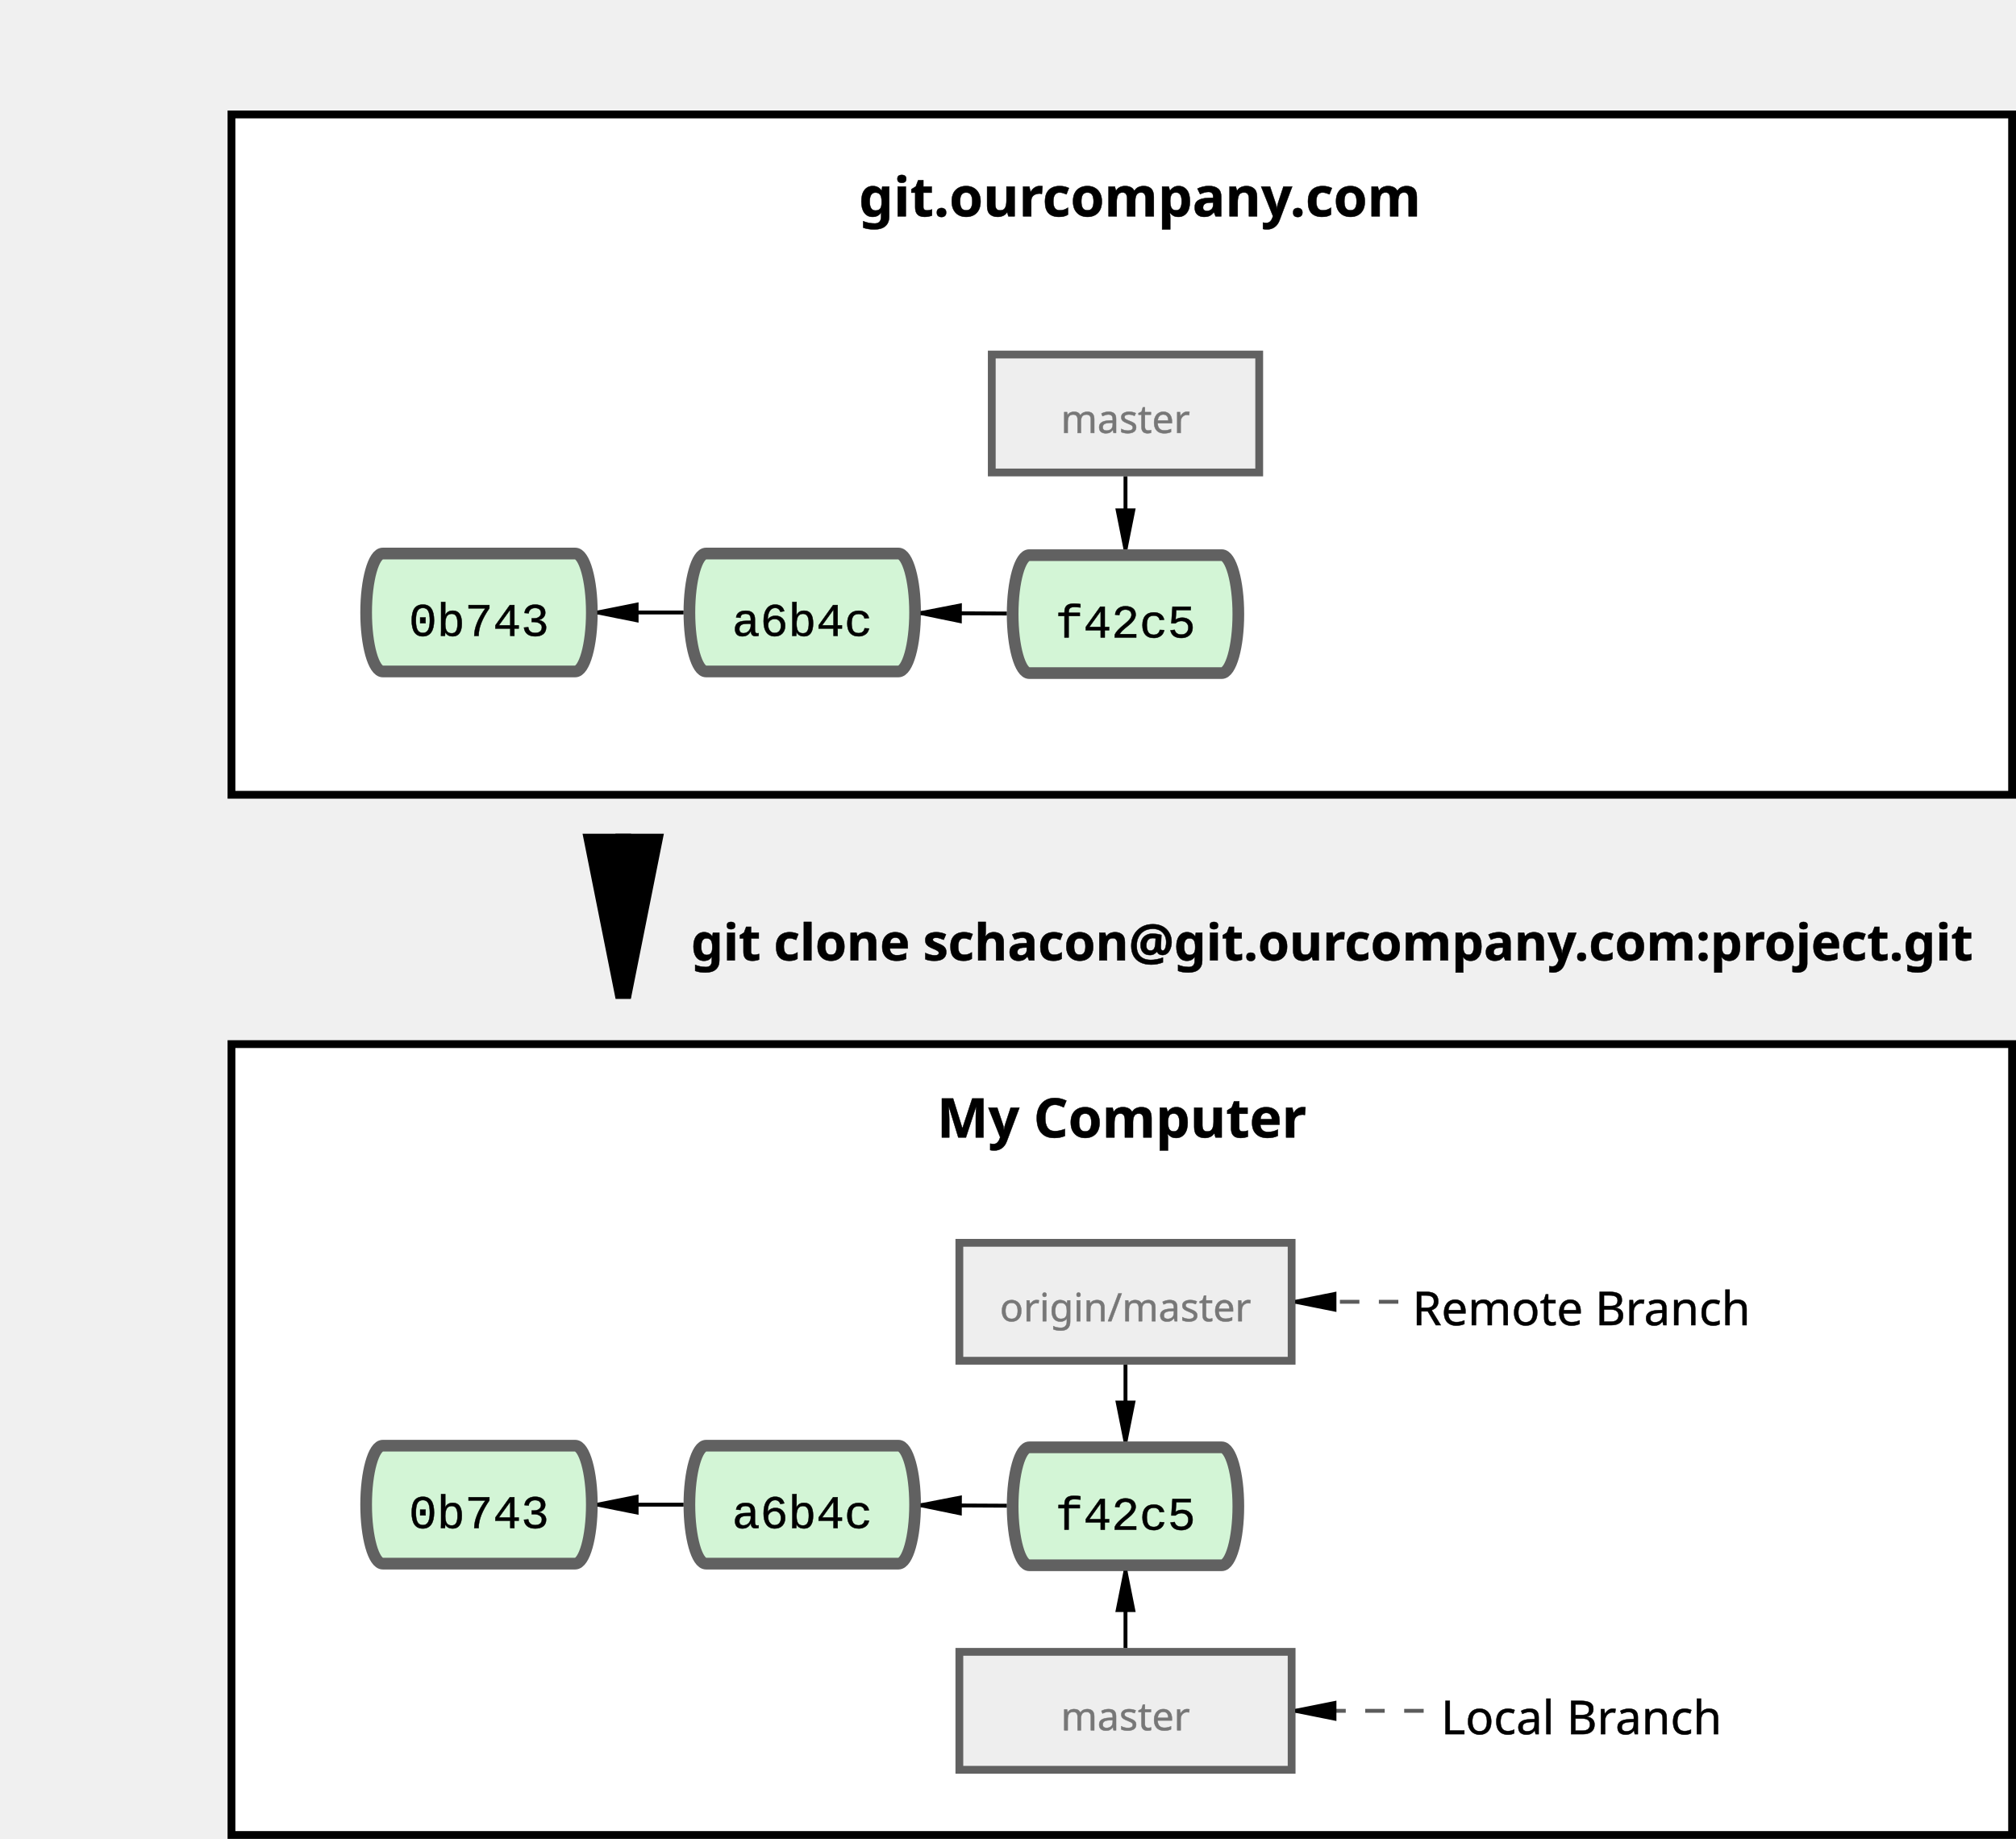
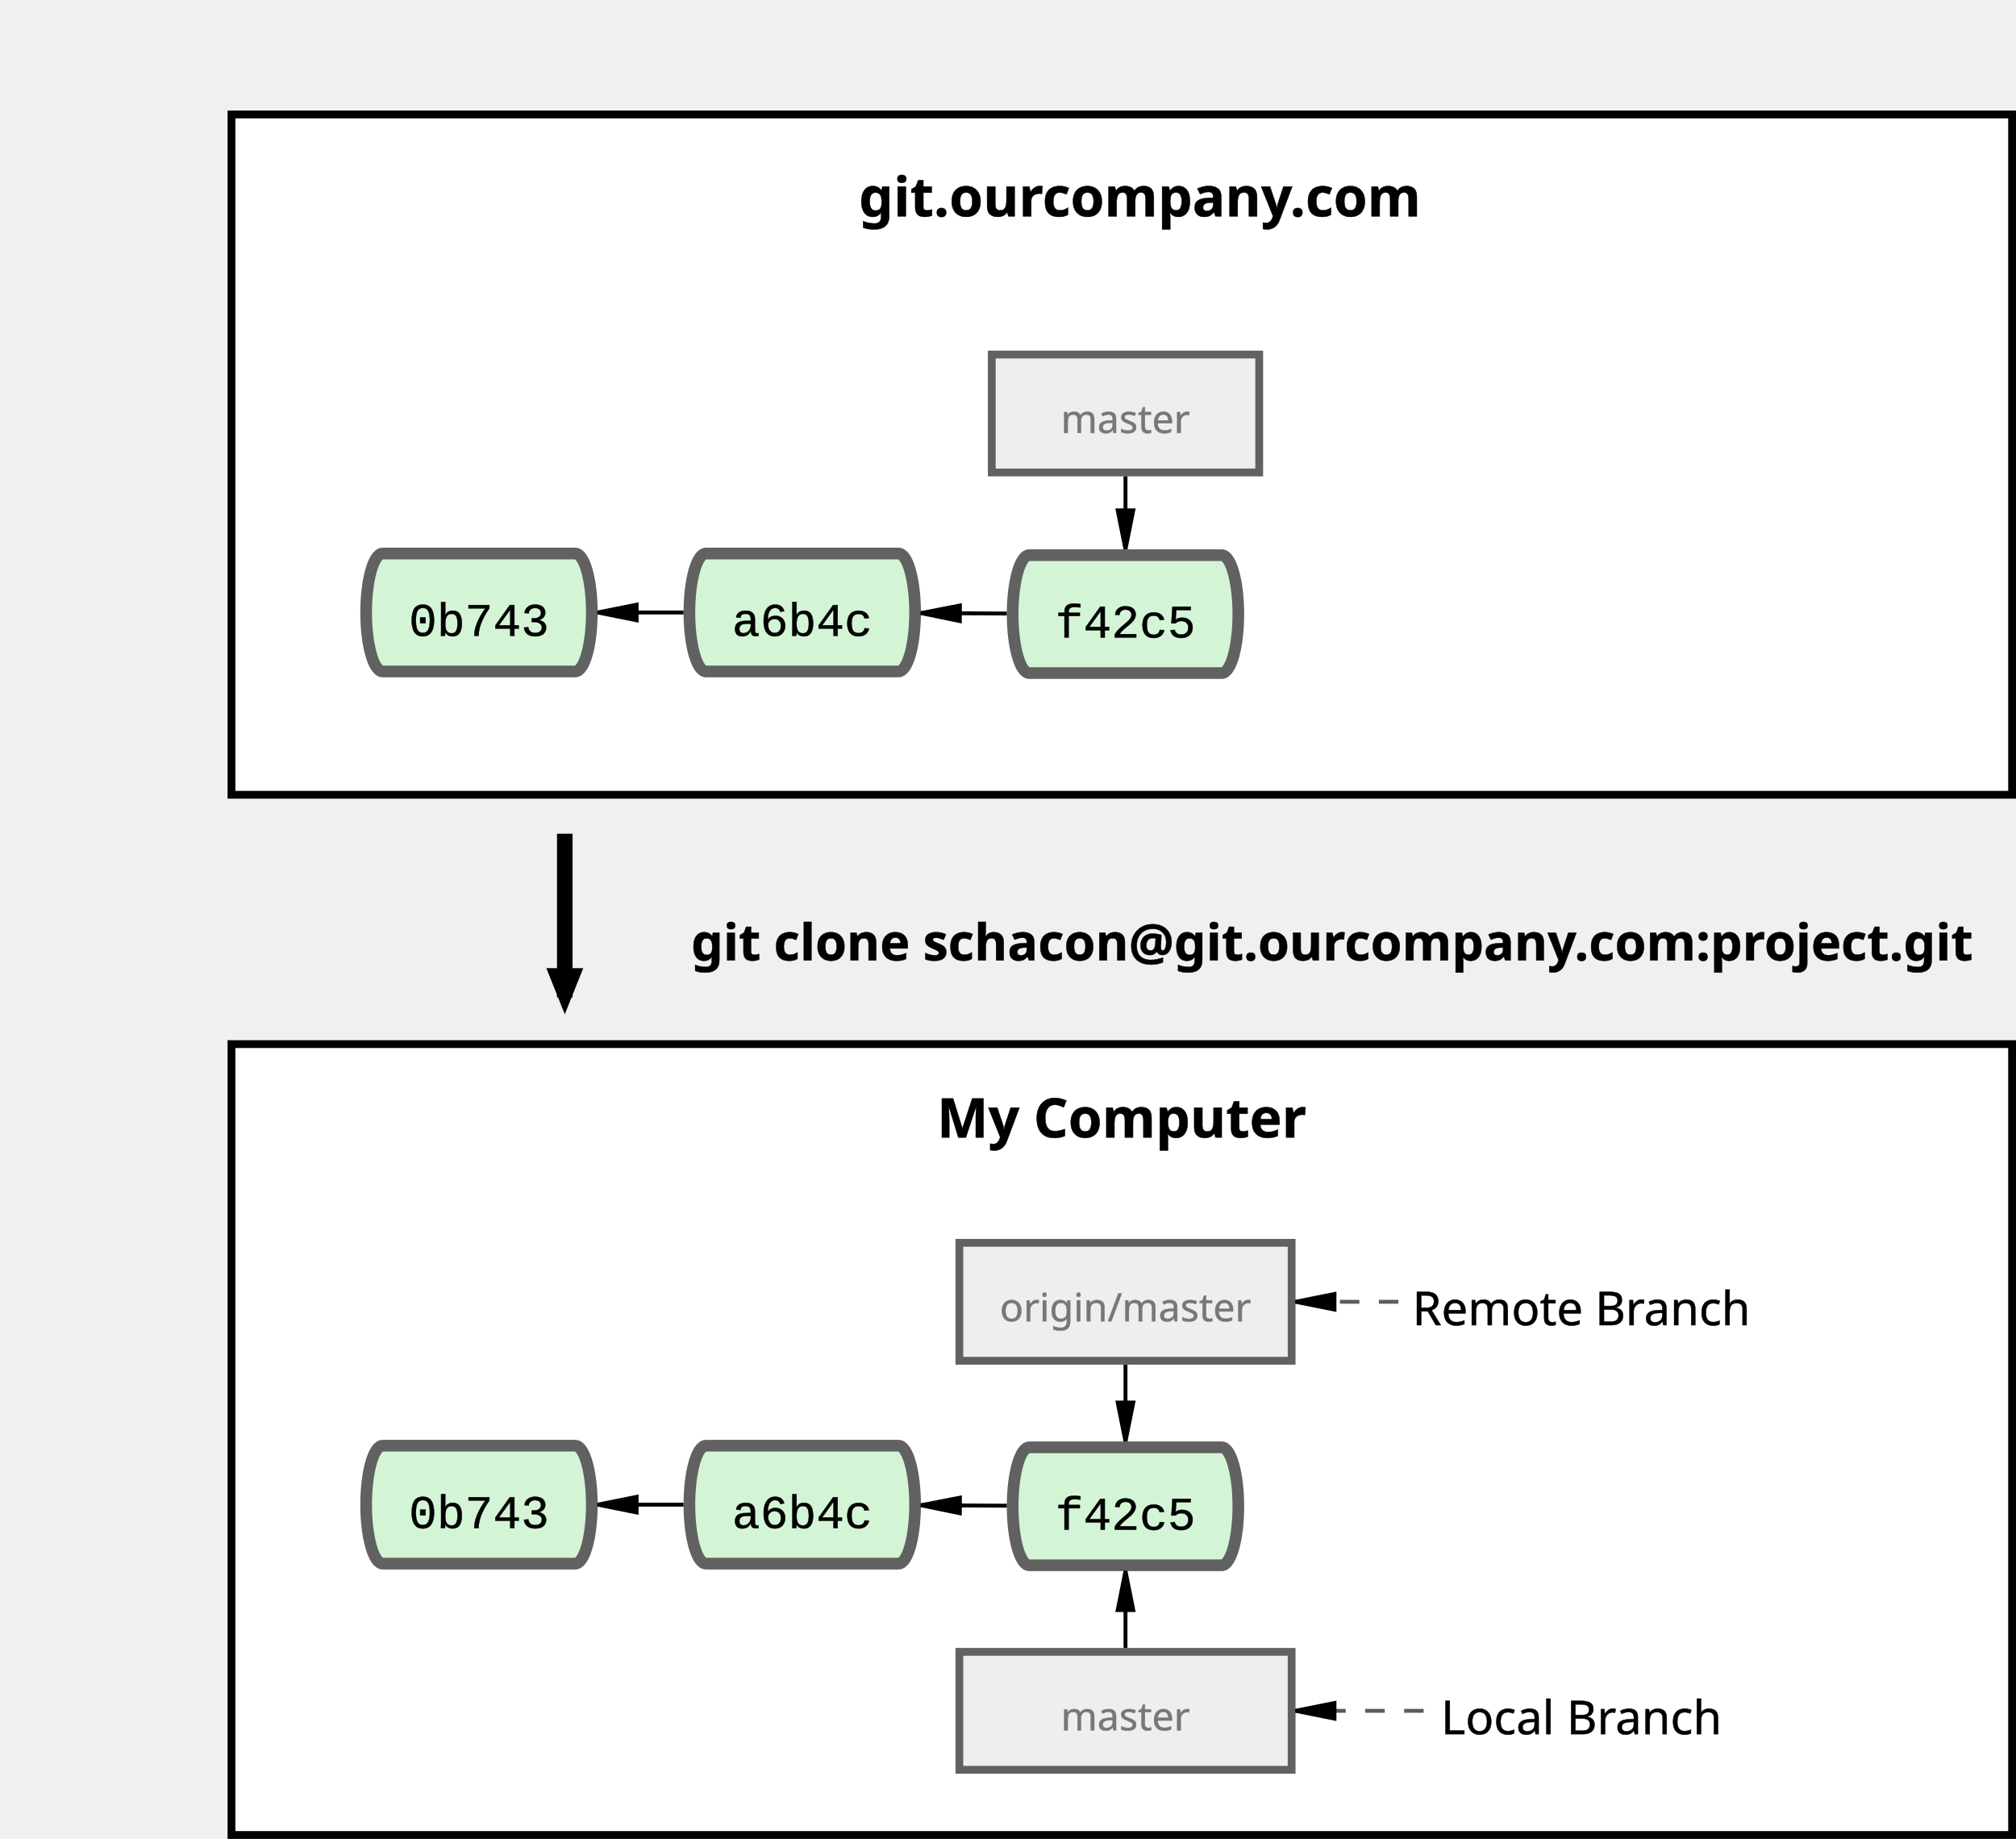
<svg xmlns="http://www.w3.org/2000/svg">
  <defs>
    <marker id="Arrow1Lend" orient="auto" refX="0.0" refY="0.0" style="overflow:visible;">
      <path d="M -10,0.0 L -10.0,-2.0 L 0.0,0.0 L -10.0,2.0 z " id="path3666" style="fill-rule:evenodd;stroke:#000000;stroke-width:1.0px;marker-start:none;" />
+     </marker>
+     <marker id="Arrow1Lenddiv4" orient="auto" refX="0.0" refY="0.0" style="overflow:visible;" markerUnits="userSpaceOnUse">
+       <path d="M -7,0.0 L -7.0,-4.0 L 3.0,0.0 L -7.0,4.0 z " id="path3666" style="fill-rule:evenodd;stroke:#000000;stroke-width:1.0px;marker-start:none;" />
    </marker>
  </defs>
  <g style="stroke:#000000;fill:#fff">
    <rect height="174.622" id="5" style="stroke:#000000;stroke-width:2px" width="457.147" x="59.426" y="29.378" />
    <rect height="13.065" id="6" style="stroke:none;fill:none" width="85.305" x="250.0" y="42.0" />
    <text id="6_text" style="fill:#000000;stroke:#000000;stroke-width:0.1px;font-family: Helvetica-Bold;font-size:12px" x="250.0" y="42.0">
      <tspan fill="#000000" font-family="Helvetica;,Sans-serif" font-size="14.0px" font-weight="bold" id="6_line1" stroke="#000000" text-align="center" text-anchor="middle" x="292.652" y="55.532">
				git.ourcompany.com
			</tspan>
    </text>
    <rect height="203.0" id="22" style="stroke:#000000;stroke-width:2px" width="457.147" x="59.426" y="268.0" />
    <rect height="13.065" id="23" style="stroke:none;fill:none" width="85.305" x="245.347" y="278.424" />
    <text id="23_text" style="fill:#000000;stroke:#000000;stroke-width:0.1px;font-family: Helvetica-Bold;font-size:12px" x="245.347" y="278.424">
      <tspan fill="#000000" font-family="Helvetica;,Sans-serif" font-size="14.0px" font-weight="bold" id="23_line1" stroke="#000000" text-align="center" text-anchor="middle" x="287.999" y="291.956">
				My Computer
			</tspan>
    </text>
    <rect height="30.272" id="1343" rx="4.268" ry="15.136" style="stroke:#616161;stroke-width:3px;fill:#d3f5d6" width="57.941" x="176.99" y="142.075" />
    <text id="1343_text" style="fill:#000000;stroke:#000000;stroke-width:0.1px;font-family: Courier New;font-size:12px" x="176.99" y="142.075">
      <tspan fill="#000000" font-family="Courier;" font-size="12.0px" id="1343_line1" stroke="#000000" text-align="center" text-anchor="middle" x="205.96" y="163.211">
				a6b4c
			</tspan>
    </text>
    <rect height="30.272" id="1344" rx="4.268" ry="15.136" style="stroke:#616161;stroke-width:3px;fill:#d3f5d6" width="57.941" x="94.0" y="142.075" />
    <text id="1344_text" style="fill:#000000;stroke:#000000;stroke-width:0.1px;font-family: Courier New;font-size:12px" x="94.0" y="142.075">
      <tspan fill="#000000" font-family="Courier;" font-size="12.0px" id="1344_line1" stroke="#000000" text-align="center" text-anchor="middle" x="122.97" y="163.211">
				0b743
			</tspan>
    </text>
    <path d="M 175.49,157.211 L 153.44,157.211" id="1348" style="marker-start:none;stroke:#000000;marker-end:url(#Arrow1Lend);fill:none" />
    <rect height="30.272" id="1352" style="stroke:#616161;stroke-width:2px;fill:#eeeeee" width="68.66" x="254.621" y="91.0" />
    <text id="1352_text" style="fill:#cccccc;stroke:#cccccc;stroke-width:0.1px;font-family: Luxi Sans;font-size:10px" x="254.621" y="91.0">
      <tspan fill="#777777" font-family="LucidaGrande;" font-size="10.0px" id="1352_line1" stroke="#777777" text-align="center" text-anchor="middle" x="288.951" y="111.136">
				master
			</tspan>
    </text>
    <path d="M 288.951,122.272 L 288.95,140.995" id="1353" style="marker-start:none;stroke:#000000;marker-end:url(#Arrow1Lend);fill:none" />
    <rect height="30.272" id="1354" rx="4.268" ry="15.136" style="stroke:#616161;stroke-width:3px;fill:#d3f5d6" width="57.941" x="259.98" y="142.495" />
    <text id="1354_text" style="fill:#000000;stroke:#000000;stroke-width:0.1px;font-family: Courier New;font-size:12px" x="259.98" y="142.495">
      <tspan fill="#000000" font-family="Courier;" font-size="12.0px" id="1354_line1" stroke="#000000" text-align="center" text-anchor="middle" x="288.95" y="163.631">
				f42c5
			</tspan>
    </text>
    <path d="M 258.48,157.477 L 236.43,157.365" id="1355" style="marker-start:none;stroke:#000000;marker-end:url(#Arrow1Lend);fill:none" />
    <rect height="30.272" id="1360" rx="4.268" ry="15.136" style="stroke:#616161;stroke-width:3px;fill:#d3f5d6" width="57.941" x="176.99" y="371.075" />
    <text id="1360_text" style="fill:#000000;stroke:#000000;stroke-width:0.1px;font-family: Courier New;font-size:12px" x="176.99" y="371.075">
      <tspan fill="#000000" font-family="Courier;" font-size="12.0px" id="1360_line1" stroke="#000000" text-align="center" text-anchor="middle" x="205.96" y="392.211">
				a6b4c
			</tspan>
    </text>
    <rect height="30.272" id="1361" rx="4.268" ry="15.136" style="stroke:#616161;stroke-width:3px;fill:#d3f5d6" width="57.941" x="94.0" y="371.075" />
    <text id="1361_text" style="fill:#000000;stroke:#000000;stroke-width:0.1px;font-family: Courier New;font-size:12px" x="94.0" y="371.075">
      <tspan fill="#000000" font-family="Courier;" font-size="12.0px" id="1361_line1" stroke="#000000" text-align="center" text-anchor="middle" x="122.97" y="392.211">
				0b743
			</tspan>
    </text>
    <path d="M 175.49,386.211 L 153.44,386.211" id="1362" style="marker-start:none;stroke:#000000;marker-end:url(#Arrow1Lend);fill:none" />
    <rect height="30.272" id="1363" style="stroke:#616161;stroke-width:2px;fill:#eeeeee" width="85.305" x="246.299" y="319.0" />
    <text id="1363_text" style="fill:#cccccc;stroke:#cccccc;stroke-width:0.1px;font-family: Luxi Sans;font-size:10px" x="246.299" y="319.0">
      <tspan fill="#777777" font-family="LucidaGrande;" font-size="10.0px" id="1363_line1" stroke="#777777" text-align="center" text-anchor="middle" x="288.951" y="339.136">
				origin/master
			</tspan>
    </text>
    <path d="M 288.951,350.272 L 288.951,369.995" id="1364" style="marker-start:none;stroke:#000000;marker-end:url(#Arrow1Lend);fill:none" />
    <rect height="30.272" id="1365" rx="4.268" ry="15.136" style="stroke:#616161;stroke-width:3px;fill:#d3f5d6" width="57.941" x="259.98" y="371.495" />
    <text id="1365_text" style="fill:#000000;stroke:#000000;stroke-width:0.1px;font-family: Courier New;font-size:12px" x="259.98" y="371.495">
      <tspan fill="#000000" font-family="Courier;" font-size="12.0px" id="1365_line1" stroke="#000000" text-align="center" text-anchor="middle" x="288.95" y="392.631">
				f42c5
			</tspan>
    </text>
    <path d="M 258.48,386.477 L 236.43,386.365" id="1366" style="marker-start:none;stroke:#000000;marker-end:url(#Arrow1Lend);fill:none" />
-     <path d="M 160.0,214.0 L 160.0,256.0" id="1367" style="marker-start:none;stroke:#000000;stroke-width:4px;marker-end:url(#Arrow1Lend);fill:none" />
+     <path d="M 145.0,214.0 L 145.0,256.0" id="1367" style="marker-start:none;stroke:#000000;stroke-width:4px;marker-end:url(#Arrow1Lenddiv4);fill:none" />
    <rect height="26.0" id="1368" style="stroke:none;fill:none" width="312.0" x="186.0" y="227.0" />
    <text id="1368_text" style="fill:#000000;stroke:#000000;stroke-width:0.1px;font-family: TheSansMonoCondensed-SemiBold;font-size:13px" x="186.0" y="227.0">
      <tspan fill="#000000" font-family="TheSansMonoCondensed-SemiBold;" font-size="13.0px" font-weight="bold" id="1368_line1" stroke="#000000" text-align="center" text-anchor="middle" x="342.0" y="246.5">
				git clone schacon@git.ourcompany.com:project.git
			</tspan>
    </text>
    <rect height="30.272" id="1369" style="stroke:#616161;stroke-width:2px;fill:#eeeeee" width="85.305" x="246.299" y="423.99" />
    <text id="1369_text" style="fill:#cccccc;stroke:#cccccc;stroke-width:0.1px;font-family: Luxi Sans;font-size:10px" x="246.299" y="423.99">
      <tspan fill="#777777" font-family="LucidaGrande;" font-size="10.0px" id="1369_line1" stroke="#777777" text-align="center" text-anchor="middle" x="288.951" y="444.126">
				master
			</tspan>
    </text>
    <path d="M 288.951,422.99 L 288.951,403.267" id="1370" style="marker-start:none;stroke:#000000;marker-end:url(#Arrow1Lend);fill:none" />
    <rect height="14.0" id="1371" style="stroke:none;fill:none" width="94.0" x="359.0" y="327.136" />
    <text id="1371_text" style="fill:#cccccc;stroke:#cccccc;stroke-width:0.1px;font-family: Luxi Sans;font-size:10px" x="359.0" y="327.136">
      <tspan fill="#000000" font-family="Helvetica;,Sans-serif" font-size="12.0px" id="1371_line1" stroke="#000000" text-align="center" text-anchor="middle" x="406.0" y="340.136">
				Remote Branch
			</tspan>
    </text>
    <rect height="14.0" id="1372" style="stroke:none;fill:none" width="81.0" x="365.5" y="432.126" />
    <text id="1372_text" style="fill:#cccccc;stroke:#cccccc;stroke-width:0.1px;font-family: Luxi Sans;font-size:10px" x="365.5" y="432.126">
      <tspan fill="#000000" font-family="Helvetica;,Sans-serif" font-size="12.0px" id="1372_line1" stroke="#000000" text-align="center" text-anchor="middle" x="406.0" y="445.126">
				Local Branch
			</tspan>
    </text>
    <path d="M 359.0,334.136 L 332.604,334.136" id="1373" style="marker-start:none;stroke:#5c5c5c;marker-end:url(#Arrow1Lend);stroke-dasharray:5 5;fill:none" />
    <path d="M 365.5,439.126 L 332.604,439.126" id="1374" style="marker-start:none;stroke:#5c5c5c;marker-end:url(#Arrow1Lend);stroke-dasharray:5 5;fill:none" />
  </g>
</svg>
